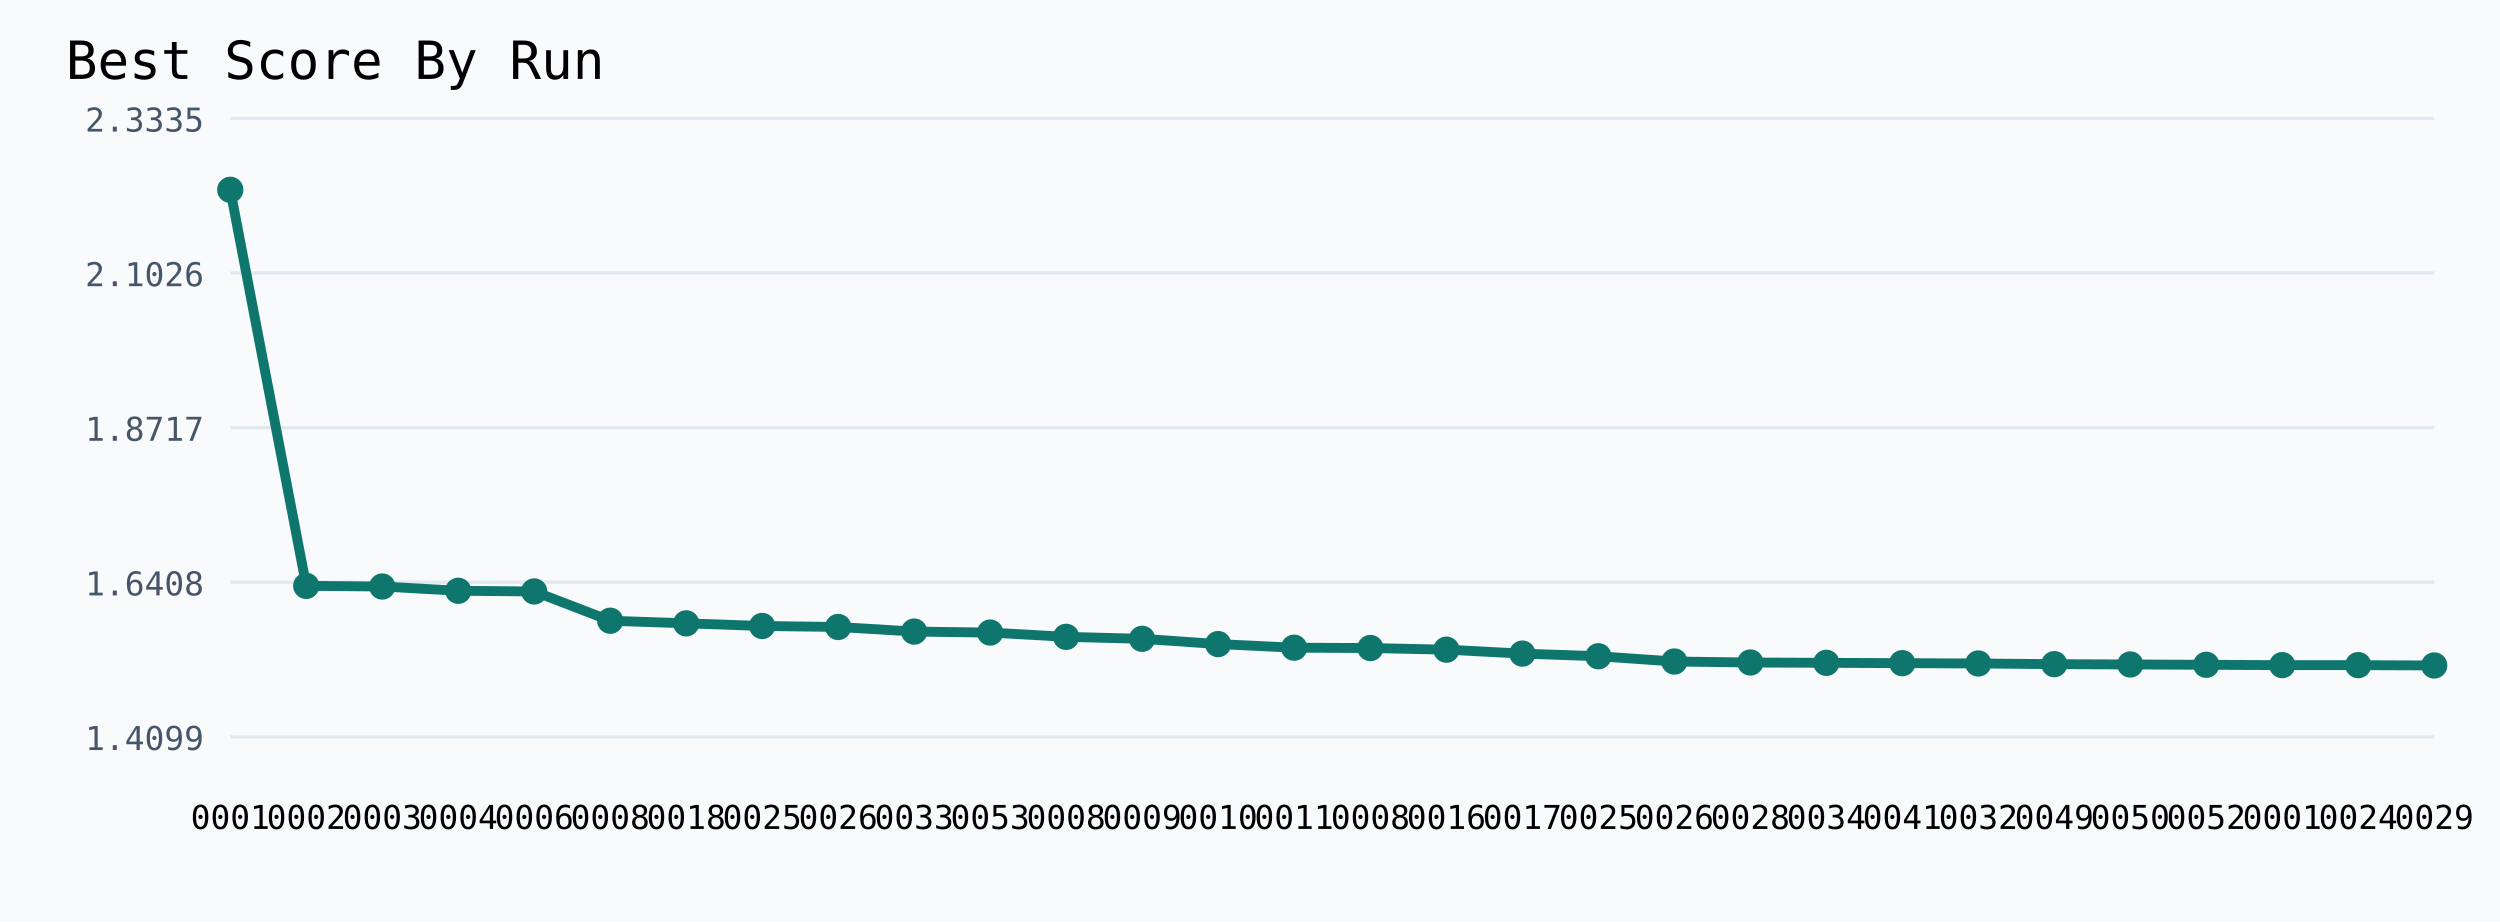
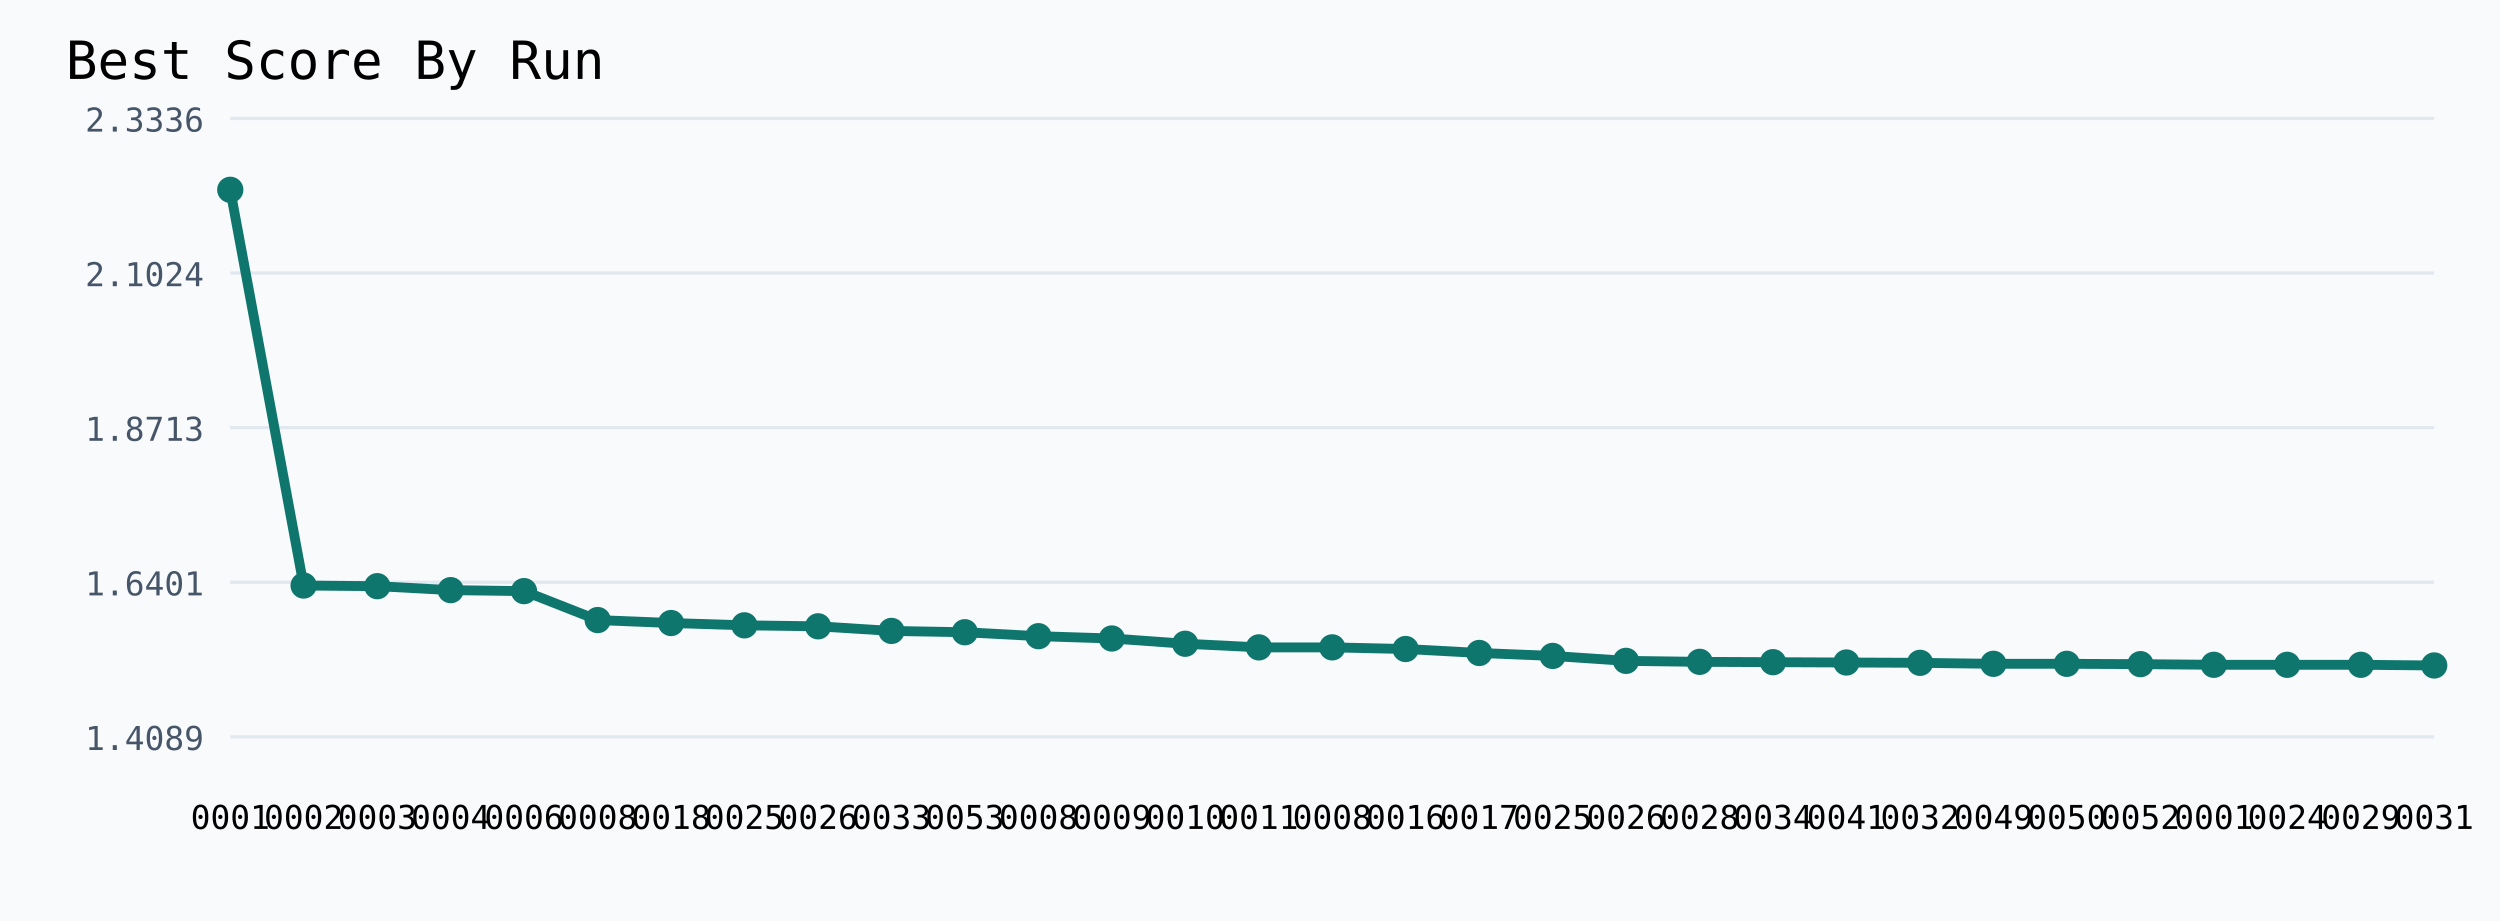
<svg xmlns="http://www.w3.org/2000/svg" width="760" height="280">
  <rect width="100%" height="100%" fill="#f8fafc" />
  <text x="20" y="24" font-family="monospace" font-size="16">Best Score By Run</text>
  <line x1="70" y1="36.0" x2="740" y2="36.0" stroke="#e2e8f0" />
-   <text x="62" y="40.0" text-anchor="end" font-family="monospace" font-size="10" fill="#475569">2.3335</text>
+   <text x="62" y="40.0" text-anchor="end" font-family="monospace" font-size="10" fill="#475569">2.3336</text>
  <line x1="70" y1="83.0" x2="740" y2="83.0" stroke="#e2e8f0" />
-   <text x="62" y="87.0" text-anchor="end" font-family="monospace" font-size="10" fill="#475569">2.1026</text>
+   <text x="62" y="87.0" text-anchor="end" font-family="monospace" font-size="10" fill="#475569">2.1024</text>
  <line x1="70" y1="130.0" x2="740" y2="130.0" stroke="#e2e8f0" />
-   <text x="62" y="134.0" text-anchor="end" font-family="monospace" font-size="10" fill="#475569">1.8717</text>
+   <text x="62" y="134.0" text-anchor="end" font-family="monospace" font-size="10" fill="#475569">1.8713</text>
  <line x1="70" y1="177.0" x2="740" y2="177.0" stroke="#e2e8f0" />
-   <text x="62" y="181.0" text-anchor="end" font-family="monospace" font-size="10" fill="#475569">1.6408</text>
+   <text x="62" y="181.0" text-anchor="end" font-family="monospace" font-size="10" fill="#475569">1.6401</text>
  <line x1="70" y1="224.0" x2="740" y2="224.0" stroke="#e2e8f0" />
-   <text x="62" y="228.0" text-anchor="end" font-family="monospace" font-size="10" fill="#475569">1.4099</text>
-   <polyline fill="none" stroke="#0f766e" stroke-width="3" points="70.0,57.7 93.1,178.1 116.2,178.3 139.3,179.6 162.4,179.8 185.5,188.7 208.6,189.5 231.7,190.3 254.8,190.6 277.9,192.0 301.0,192.3 324.1,193.6 347.2,194.2 370.3,195.8 393.4,196.9 416.6,197.0 439.7,197.5 462.8,198.7 485.9,199.5 509.0,201.1 532.1,201.4 555.2,201.5 578.3,201.6 601.4,201.7 624.5,201.9 647.6,202.0 670.7,202.1 693.8,202.2 716.9,202.2 740.0,202.3" />
+   <text x="62" y="228.0" text-anchor="end" font-family="monospace" font-size="10" fill="#475569">1.4089</text>
+   <polyline fill="none" stroke="#0f766e" stroke-width="3" points="70.0,57.7 92.3,178.0 114.7,178.2 137.0,179.4 159.3,179.7 181.7,188.5 204.0,189.4 226.3,190.1 248.7,190.4 271.0,191.8 293.3,192.2 315.7,193.4 338.0,194.1 360.3,195.7 382.7,196.8 405.0,196.8 427.3,197.3 449.7,198.5 472.0,199.4 494.3,200.9 516.7,201.2 539.0,201.3 561.3,201.4 583.7,201.5 606.0,201.8 628.3,201.8 650.7,201.9 673.0,202.1 695.3,202.1 717.7,202.1 740.0,202.3" />
  <circle cx="70.0" cy="57.7" r="4" fill="#0f766e" />
  <text x="70.0" y="252" text-anchor="middle" font-family="monospace" font-size="10">0001</text>
-   <circle cx="93.1" cy="178.1" r="4" fill="#0f766e" />
-   <text x="93.1" y="252" text-anchor="middle" font-family="monospace" font-size="10">0002</text>
-   <circle cx="116.2" cy="178.3" r="4" fill="#0f766e" />
-   <text x="116.2" y="252" text-anchor="middle" font-family="monospace" font-size="10">0003</text>
-   <circle cx="139.3" cy="179.6" r="4" fill="#0f766e" />
-   <text x="139.3" y="252" text-anchor="middle" font-family="monospace" font-size="10">0004</text>
-   <circle cx="162.4" cy="179.8" r="4" fill="#0f766e" />
-   <text x="162.4" y="252" text-anchor="middle" font-family="monospace" font-size="10">0006</text>
-   <circle cx="185.5" cy="188.7" r="4" fill="#0f766e" />
-   <text x="185.5" y="252" text-anchor="middle" font-family="monospace" font-size="10">0008</text>
-   <circle cx="208.6" cy="189.5" r="4" fill="#0f766e" />
-   <text x="208.6" y="252" text-anchor="middle" font-family="monospace" font-size="10">0018</text>
-   <circle cx="231.7" cy="190.3" r="4" fill="#0f766e" />
-   <text x="231.7" y="252" text-anchor="middle" font-family="monospace" font-size="10">0025</text>
-   <circle cx="254.8" cy="190.6" r="4" fill="#0f766e" />
-   <text x="254.8" y="252" text-anchor="middle" font-family="monospace" font-size="10">0026</text>
-   <circle cx="277.9" cy="192.0" r="4" fill="#0f766e" />
-   <text x="277.9" y="252" text-anchor="middle" font-family="monospace" font-size="10">0033</text>
-   <circle cx="301.0" cy="192.3" r="4" fill="#0f766e" />
-   <text x="301.0" y="252" text-anchor="middle" font-family="monospace" font-size="10">0053</text>
-   <circle cx="324.1" cy="193.6" r="4" fill="#0f766e" />
-   <text x="324.1" y="252" text-anchor="middle" font-family="monospace" font-size="10">0008</text>
-   <circle cx="347.2" cy="194.2" r="4" fill="#0f766e" />
-   <text x="347.2" y="252" text-anchor="middle" font-family="monospace" font-size="10">0009</text>
-   <circle cx="370.3" cy="195.8" r="4" fill="#0f766e" />
-   <text x="370.3" y="252" text-anchor="middle" font-family="monospace" font-size="10">0010</text>
-   <circle cx="393.4" cy="196.9" r="4" fill="#0f766e" />
-   <text x="393.4" y="252" text-anchor="middle" font-family="monospace" font-size="10">0011</text>
-   <circle cx="416.6" cy="197.0" r="4" fill="#0f766e" />
-   <text x="416.6" y="252" text-anchor="middle" font-family="monospace" font-size="10">0008</text>
-   <circle cx="439.7" cy="197.5" r="4" fill="#0f766e" />
-   <text x="439.7" y="252" text-anchor="middle" font-family="monospace" font-size="10">0016</text>
-   <circle cx="462.8" cy="198.7" r="4" fill="#0f766e" />
-   <text x="462.8" y="252" text-anchor="middle" font-family="monospace" font-size="10">0017</text>
-   <circle cx="485.9" cy="199.5" r="4" fill="#0f766e" />
-   <text x="485.9" y="252" text-anchor="middle" font-family="monospace" font-size="10">0025</text>
-   <circle cx="509.0" cy="201.1" r="4" fill="#0f766e" />
-   <text x="509.0" y="252" text-anchor="middle" font-family="monospace" font-size="10">0026</text>
-   <circle cx="532.1" cy="201.4" r="4" fill="#0f766e" />
-   <text x="532.1" y="252" text-anchor="middle" font-family="monospace" font-size="10">0028</text>
-   <circle cx="555.2" cy="201.5" r="4" fill="#0f766e" />
-   <text x="555.2" y="252" text-anchor="middle" font-family="monospace" font-size="10">0034</text>
-   <circle cx="578.3" cy="201.6" r="4" fill="#0f766e" />
-   <text x="578.3" y="252" text-anchor="middle" font-family="monospace" font-size="10">0041</text>
-   <circle cx="601.4" cy="201.7" r="4" fill="#0f766e" />
-   <text x="601.4" y="252" text-anchor="middle" font-family="monospace" font-size="10">0032</text>
-   <circle cx="624.5" cy="201.9" r="4" fill="#0f766e" />
-   <text x="624.5" y="252" text-anchor="middle" font-family="monospace" font-size="10">0049</text>
-   <circle cx="647.6" cy="202.0" r="4" fill="#0f766e" />
-   <text x="647.6" y="252" text-anchor="middle" font-family="monospace" font-size="10">0050</text>
-   <circle cx="670.7" cy="202.1" r="4" fill="#0f766e" />
-   <text x="670.7" y="252" text-anchor="middle" font-family="monospace" font-size="10">0052</text>
-   <circle cx="693.8" cy="202.2" r="4" fill="#0f766e" />
-   <text x="693.8" y="252" text-anchor="middle" font-family="monospace" font-size="10">0001</text>
-   <circle cx="716.9" cy="202.2" r="4" fill="#0f766e" />
-   <text x="716.9" y="252" text-anchor="middle" font-family="monospace" font-size="10">0024</text>
+   <circle cx="92.3" cy="178.0" r="4" fill="#0f766e" />
+   <text x="92.3" y="252" text-anchor="middle" font-family="monospace" font-size="10">0002</text>
+   <circle cx="114.7" cy="178.2" r="4" fill="#0f766e" />
+   <text x="114.7" y="252" text-anchor="middle" font-family="monospace" font-size="10">0003</text>
+   <circle cx="137.0" cy="179.4" r="4" fill="#0f766e" />
+   <text x="137.0" y="252" text-anchor="middle" font-family="monospace" font-size="10">0004</text>
+   <circle cx="159.3" cy="179.7" r="4" fill="#0f766e" />
+   <text x="159.3" y="252" text-anchor="middle" font-family="monospace" font-size="10">0006</text>
+   <circle cx="181.7" cy="188.5" r="4" fill="#0f766e" />
+   <text x="181.7" y="252" text-anchor="middle" font-family="monospace" font-size="10">0008</text>
+   <circle cx="204.0" cy="189.4" r="4" fill="#0f766e" />
+   <text x="204.0" y="252" text-anchor="middle" font-family="monospace" font-size="10">0018</text>
+   <circle cx="226.3" cy="190.1" r="4" fill="#0f766e" />
+   <text x="226.3" y="252" text-anchor="middle" font-family="monospace" font-size="10">0025</text>
+   <circle cx="248.7" cy="190.4" r="4" fill="#0f766e" />
+   <text x="248.7" y="252" text-anchor="middle" font-family="monospace" font-size="10">0026</text>
+   <circle cx="271.0" cy="191.8" r="4" fill="#0f766e" />
+   <text x="271.0" y="252" text-anchor="middle" font-family="monospace" font-size="10">0033</text>
+   <circle cx="293.3" cy="192.2" r="4" fill="#0f766e" />
+   <text x="293.3" y="252" text-anchor="middle" font-family="monospace" font-size="10">0053</text>
+   <circle cx="315.7" cy="193.4" r="4" fill="#0f766e" />
+   <text x="315.7" y="252" text-anchor="middle" font-family="monospace" font-size="10">0008</text>
+   <circle cx="338.0" cy="194.1" r="4" fill="#0f766e" />
+   <text x="338.0" y="252" text-anchor="middle" font-family="monospace" font-size="10">0009</text>
+   <circle cx="360.3" cy="195.7" r="4" fill="#0f766e" />
+   <text x="360.3" y="252" text-anchor="middle" font-family="monospace" font-size="10">0010</text>
+   <circle cx="382.7" cy="196.8" r="4" fill="#0f766e" />
+   <text x="382.7" y="252" text-anchor="middle" font-family="monospace" font-size="10">0011</text>
+   <circle cx="405.0" cy="196.8" r="4" fill="#0f766e" />
+   <text x="405.0" y="252" text-anchor="middle" font-family="monospace" font-size="10">0008</text>
+   <circle cx="427.3" cy="197.3" r="4" fill="#0f766e" />
+   <text x="427.3" y="252" text-anchor="middle" font-family="monospace" font-size="10">0016</text>
+   <circle cx="449.7" cy="198.5" r="4" fill="#0f766e" />
+   <text x="449.7" y="252" text-anchor="middle" font-family="monospace" font-size="10">0017</text>
+   <circle cx="472.0" cy="199.4" r="4" fill="#0f766e" />
+   <text x="472.0" y="252" text-anchor="middle" font-family="monospace" font-size="10">0025</text>
+   <circle cx="494.3" cy="200.9" r="4" fill="#0f766e" />
+   <text x="494.3" y="252" text-anchor="middle" font-family="monospace" font-size="10">0026</text>
+   <circle cx="516.7" cy="201.2" r="4" fill="#0f766e" />
+   <text x="516.7" y="252" text-anchor="middle" font-family="monospace" font-size="10">0028</text>
+   <circle cx="539.0" cy="201.3" r="4" fill="#0f766e" />
+   <text x="539.0" y="252" text-anchor="middle" font-family="monospace" font-size="10">0034</text>
+   <circle cx="561.3" cy="201.4" r="4" fill="#0f766e" />
+   <text x="561.3" y="252" text-anchor="middle" font-family="monospace" font-size="10">0041</text>
+   <circle cx="583.7" cy="201.5" r="4" fill="#0f766e" />
+   <text x="583.7" y="252" text-anchor="middle" font-family="monospace" font-size="10">0032</text>
+   <circle cx="606.0" cy="201.8" r="4" fill="#0f766e" />
+   <text x="606.0" y="252" text-anchor="middle" font-family="monospace" font-size="10">0049</text>
+   <circle cx="628.3" cy="201.8" r="4" fill="#0f766e" />
+   <text x="628.3" y="252" text-anchor="middle" font-family="monospace" font-size="10">0050</text>
+   <circle cx="650.7" cy="201.9" r="4" fill="#0f766e" />
+   <text x="650.7" y="252" text-anchor="middle" font-family="monospace" font-size="10">0052</text>
+   <circle cx="673.0" cy="202.1" r="4" fill="#0f766e" />
+   <text x="673.0" y="252" text-anchor="middle" font-family="monospace" font-size="10">0001</text>
+   <circle cx="695.3" cy="202.1" r="4" fill="#0f766e" />
+   <text x="695.3" y="252" text-anchor="middle" font-family="monospace" font-size="10">0024</text>
+   <circle cx="717.7" cy="202.1" r="4" fill="#0f766e" />
+   <text x="717.7" y="252" text-anchor="middle" font-family="monospace" font-size="10">0029</text>
  <circle cx="740.0" cy="202.3" r="4" fill="#0f766e" />
-   <text x="740.0" y="252" text-anchor="middle" font-family="monospace" font-size="10">0029</text>
+   <text x="740.0" y="252" text-anchor="middle" font-family="monospace" font-size="10">0031</text>
</svg>
